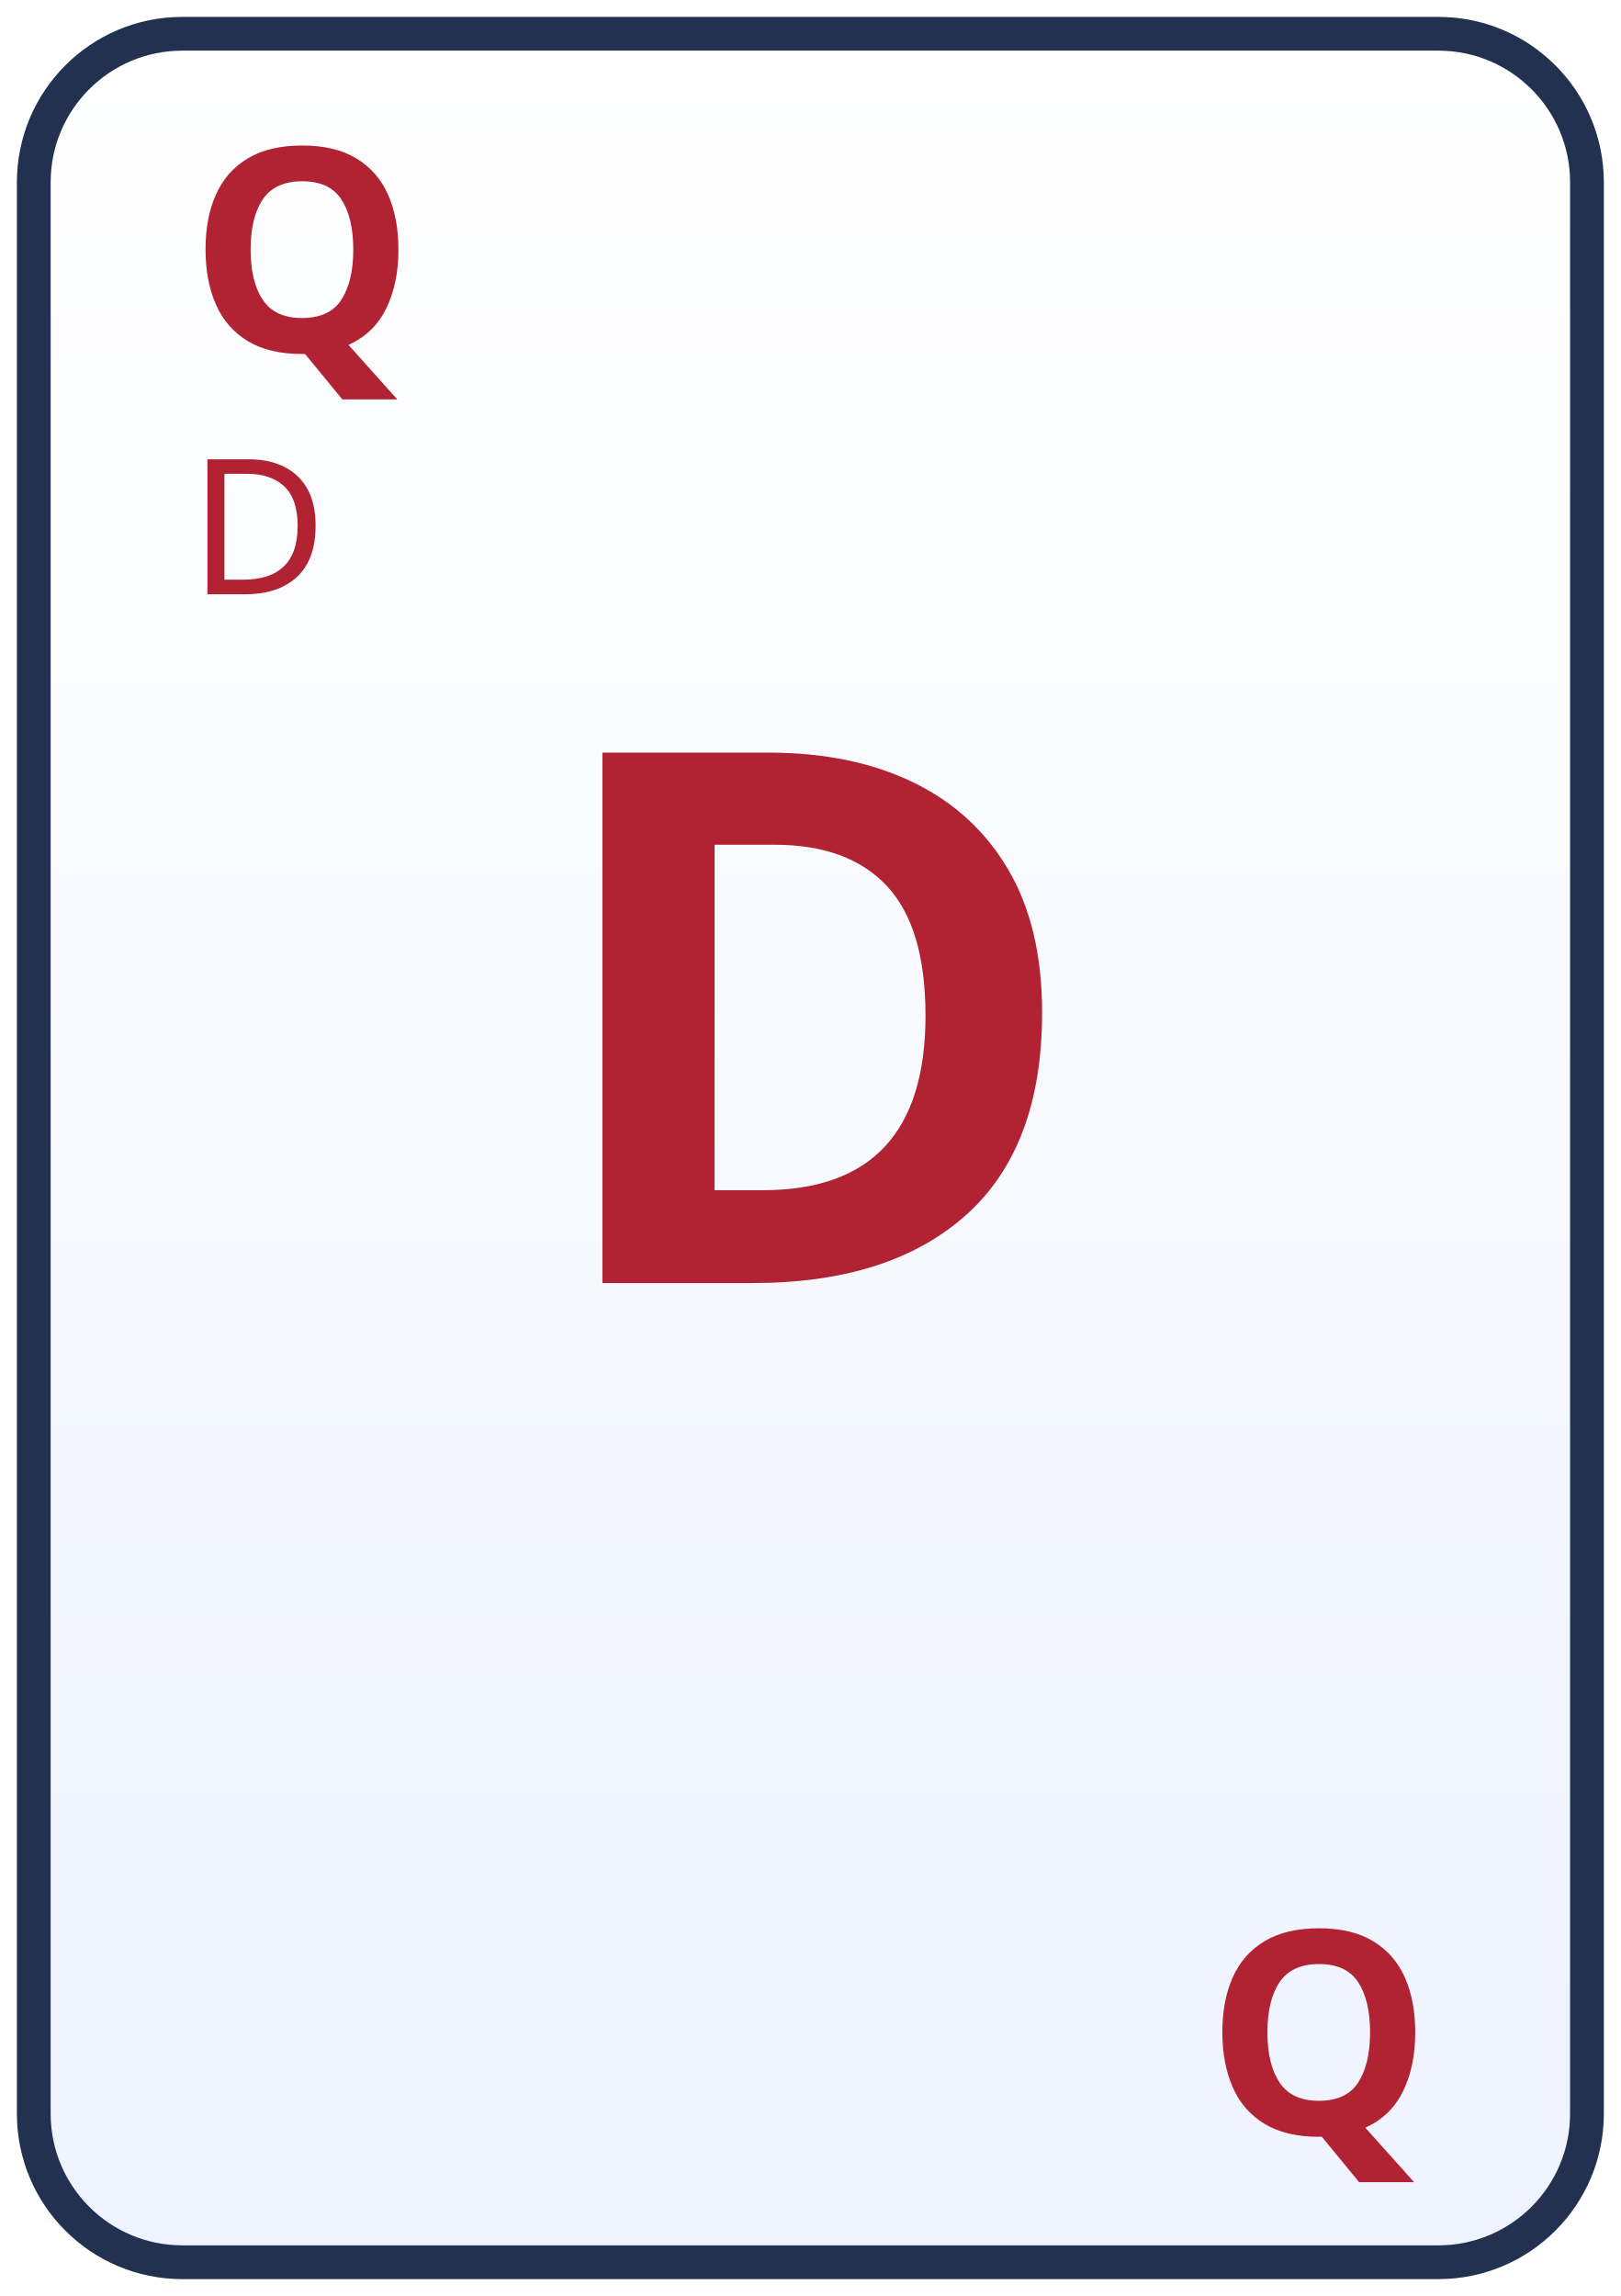
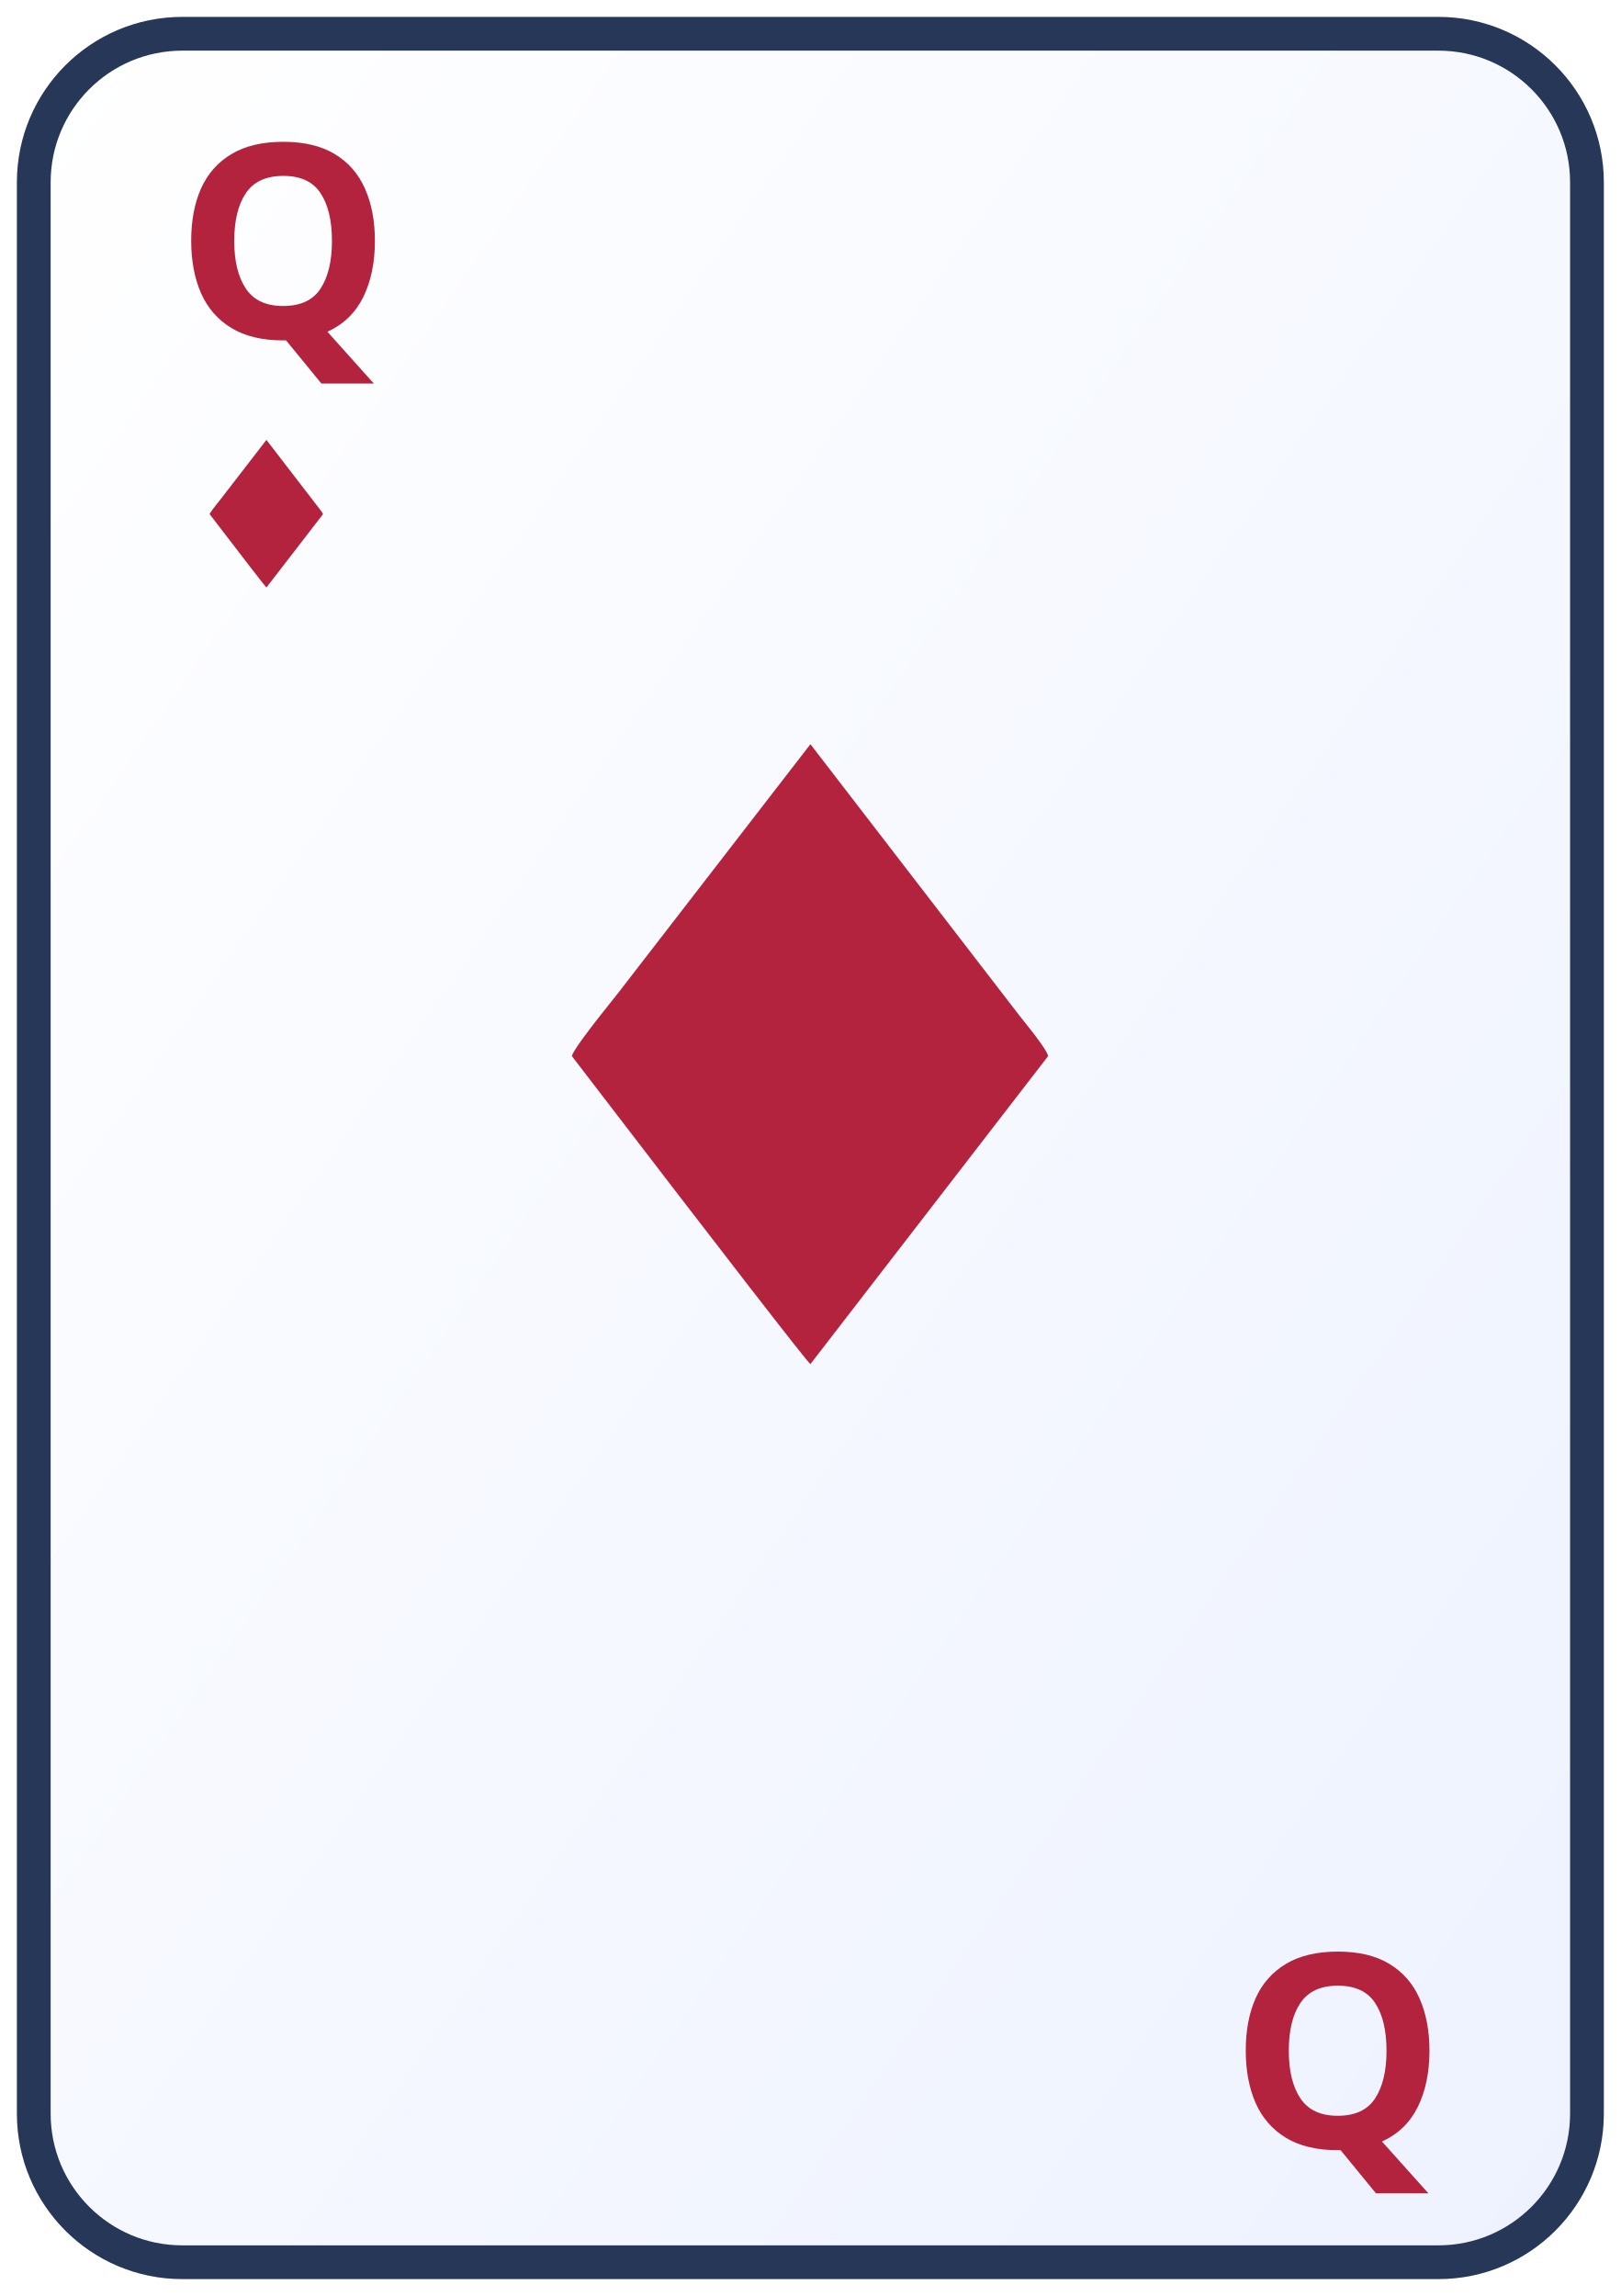
<svg xmlns="http://www.w3.org/2000/svg" viewBox="0 0 240 340" role="img" aria-label="QD">
  <defs>
-     <linearGradient id="cardFace" x1="0" y1="0" x2="0" y2="1">
+     <linearGradient id="face" x1="0" y1="0" x2="1" y2="1">
      <stop offset="0%" stop-color="#ffffff" />
-       <stop offset="100%" stop-color="#eef3ff" />
+       <stop offset="100%" stop-color="#edf2ff" />
    </linearGradient>
  </defs>
-   <rect x="5" y="5" width="230" height="330" rx="22" fill="url(#cardFace)" stroke="#22314f" stroke-width="5" />
-   <text x="28" y="52" font-size="42" font-family="Trebuchet MS, sans-serif" fill="#b12233" font-weight="700">Q</text>
-   <text x="28" y="88" font-size="28" font-family="Trebuchet MS, sans-serif" fill="#b12233">D</text>
-   <text x="120" y="190" text-anchor="middle" font-size="110" font-family="Trebuchet MS, sans-serif" fill="#b12233" font-weight="700">D</text>
-   <text x="212" y="316" text-anchor="end" font-size="42" font-family="Trebuchet MS, sans-serif" fill="#b12233" font-weight="700">Q</text>
+   <rect x="5" y="5" width="230" height="330" rx="22" fill="url(#face)" stroke="#273758" stroke-width="5" />
+   <text x="26" y="50" font-size="40" font-family="Trebuchet MS, sans-serif" fill="#b4233d" font-weight="700">Q</text>
+   <text x="26" y="87" font-size="30" font-family="Trebuchet MS, sans-serif" fill="#b4233d" font-weight="700">♦</text>
+   <text x="120" y="202" text-anchor="middle" font-size="126" font-family="Trebuchet MS, sans-serif" fill="#b4233d" font-weight="700">♦</text>
+   <text x="214" y="318" text-anchor="end" font-size="40" font-family="Trebuchet MS, sans-serif" fill="#b4233d" font-weight="700">Q</text>
</svg>
